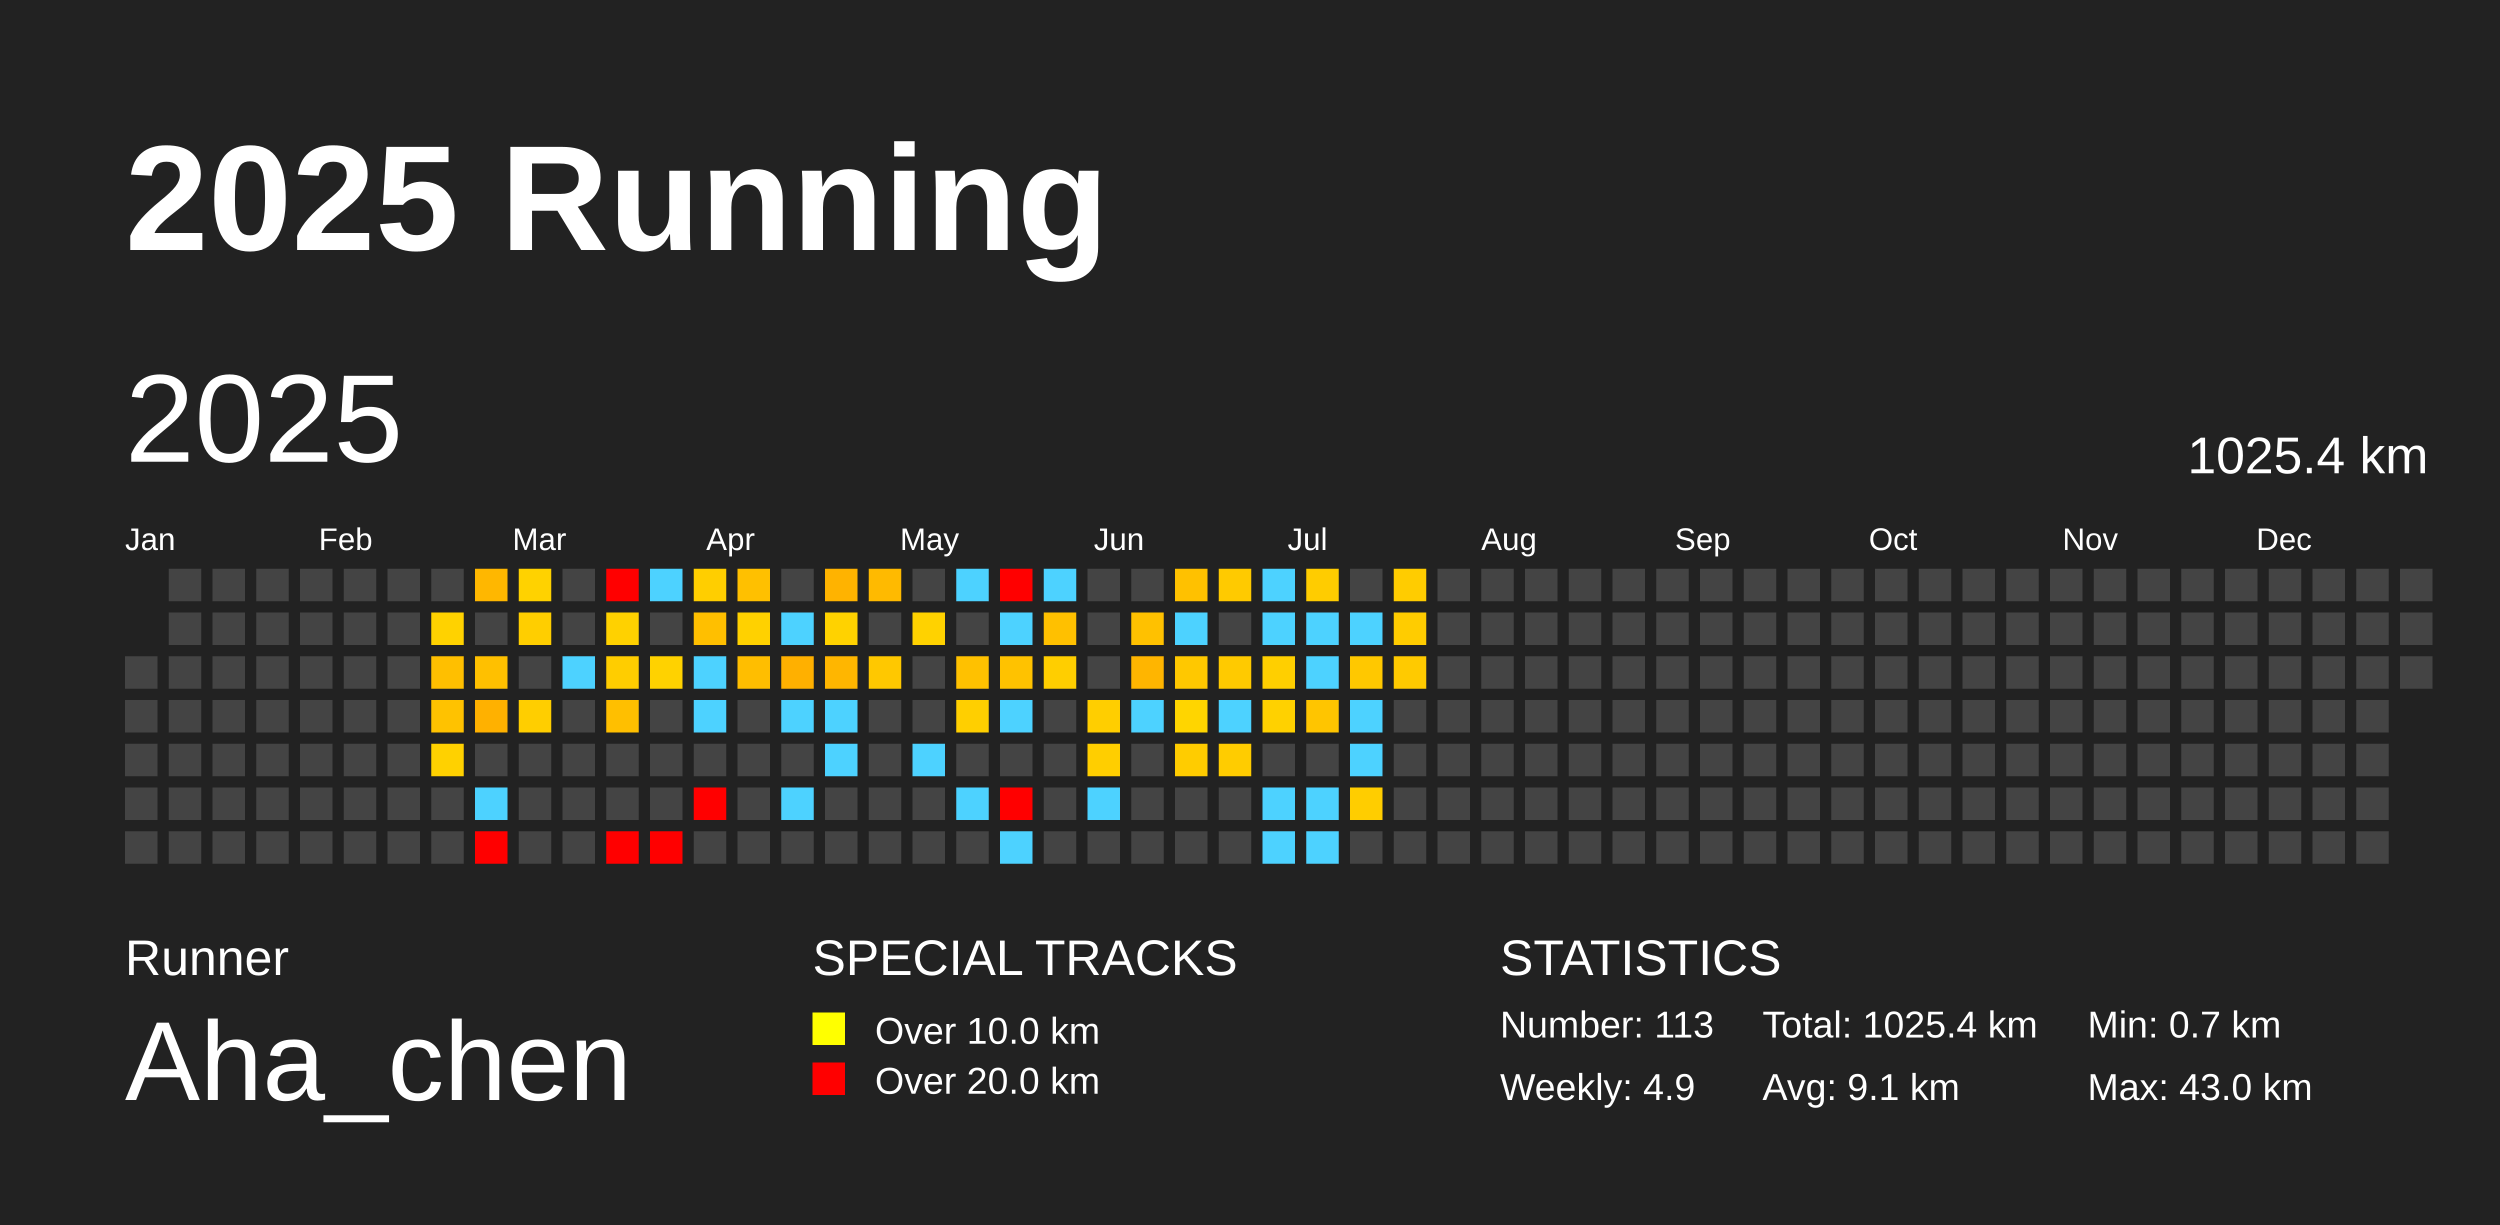
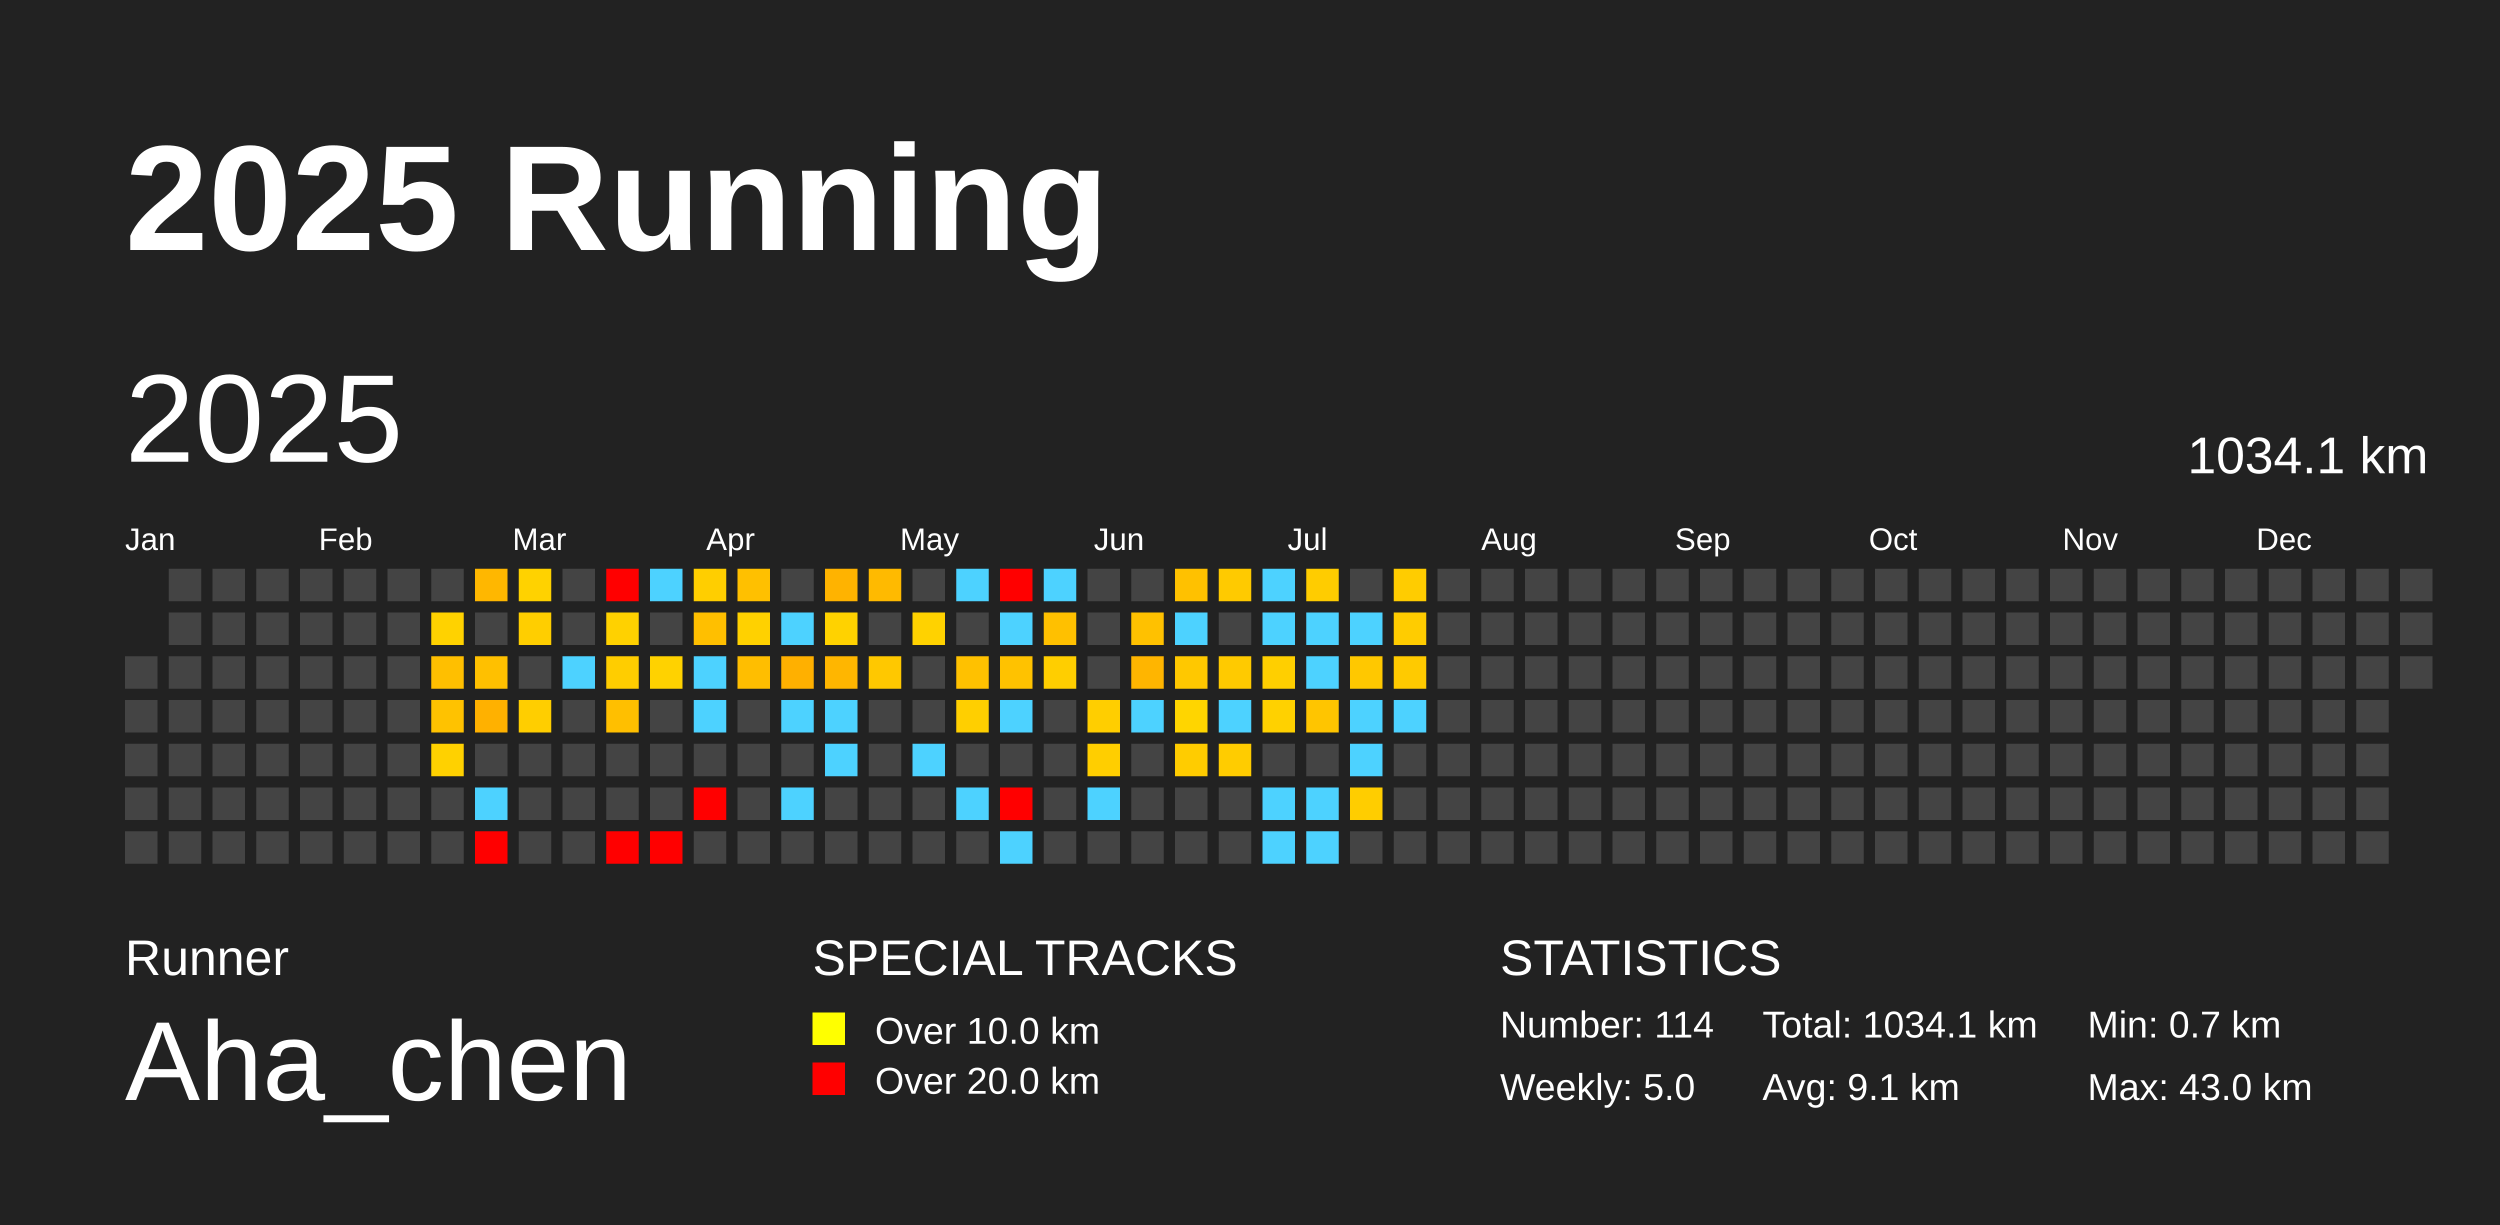
<svg xmlns="http://www.w3.org/2000/svg" baseProfile="full" height="98mm" version="1.1" viewBox="0,0,200,98" width="200mm">
  <defs />
  <rect fill="#222222" height="98" width="200" x="0" y="0" />
  <text fill="#FFFFFF" style="font-size:12px; font-family:Arial; font-weight:bold;" x="10" y="20">2025 Running</text>
  <text fill="#FFFFFF" style="font-size:4px; font-family:Arial" x="10" y="78">Runner</text>
  <text fill="#FFFFFF" style="font-size:9px; font-family:Arial" x="10" y="88">Aha_chen</text>
  <text fill="#FFFFFF" style="font-size:4px; font-family:Arial" x="65" y="78">SPECIAL TRACKS</text>
  <rect fill="yellow" height="2.6" width="2.6" x="65" y="81" />
  <text fill="#FFFFFF" style="font-size:3px; font-family:Arial" x="70" y="83.5">Over 10.0 km</text>
  <rect fill="red" height="2.6" width="2.6" x="65" y="85" />
  <text fill="#FFFFFF" style="font-size:3px; font-family:Arial" x="70" y="87.5">Over 20.0 km</text>
  <text fill="#FFFFFF" style="font-size:4px; font-family:Arial" x="120" y="78">STATISTICS</text>
-   <text fill="#FFFFFF" style="font-size:3px; font-family:Arial" x="120" y="83">Number: 113</text>
-   <text fill="#FFFFFF" style="font-size:3px; font-family:Arial" x="120" y="88">Weekly: 4.9</text>
-   <text fill="#FFFFFF" style="font-size:3px; font-family:Arial" x="141" y="83">Total: 1025.4 km</text>
+   <text fill="#FFFFFF" style="font-size:3px; font-family:Arial" x="120" y="83">Number: 114</text>
+   <text fill="#FFFFFF" style="font-size:3px; font-family:Arial" x="120" y="88">Weekly: 5.0</text>
+   <text fill="#FFFFFF" style="font-size:3px; font-family:Arial" x="141" y="83">Total: 1034.1 km</text>
  <text fill="#FFFFFF" style="font-size:3px; font-family:Arial" x="141" y="88">Avg: 9.1 km</text>
  <text fill="#FFFFFF" style="font-size:3px; font-family:Arial" x="167" y="83">Min: 0.7 km</text>
  <text fill="#FFFFFF" style="font-size:3px; font-family:Arial" x="167" y="88">Max: 43.0 km</text>
  <text dominant-baseline="hanging" fill="#FFFFFF" style="font-size:10.0px; font-family:Arial;" x="10" y="30">2025</text>
-   <text dominant-baseline="hanging" fill="#FFFFFF" style="font-size:4.125px; font-family:Arial;" x="175" y="35">1025.4 km</text>
+   <text dominant-baseline="hanging" fill="#FFFFFF" style="font-size:4.125px; font-family:Arial;" x="175" y="35">1034.1 km</text>
  <text fill="#FFFFFF" style="font-size:2.5px; font-family:Arial" x="10.0" y="44">Jan</text>
  <text fill="#FFFFFF" style="font-size:2.5px; font-family:Arial" x="25.5" y="44">Feb</text>
  <text fill="#FFFFFF" style="font-size:2.5px; font-family:Arial" x="41.0" y="44">Mar</text>
  <text fill="#FFFFFF" style="font-size:2.5px; font-family:Arial" x="56.5" y="44">Apr</text>
  <text fill="#FFFFFF" style="font-size:2.5px; font-family:Arial" x="72.0" y="44">May</text>
  <text fill="#FFFFFF" style="font-size:2.5px; font-family:Arial" x="87.5" y="44">Jun</text>
  <text fill="#FFFFFF" style="font-size:2.5px; font-family:Arial" x="103.0" y="44">Jul</text>
  <text fill="#FFFFFF" style="font-size:2.5px; font-family:Arial" x="118.5" y="44">Aug</text>
  <text fill="#FFFFFF" style="font-size:2.5px; font-family:Arial" x="134.0" y="44">Sep</text>
  <text fill="#FFFFFF" style="font-size:2.5px; font-family:Arial" x="149.5" y="44">Oct</text>
  <text fill="#FFFFFF" style="font-size:2.5px; font-family:Arial" x="165.0" y="44">Nov</text>
  <text fill="#FFFFFF" style="font-size:2.5px; font-family:Arial" x="180.5" y="44">Dec</text>
  <rect fill="#444444" height="2.6" width="2.6" x="10.0" y="52.5" />
  <rect fill="#444444" height="2.6" width="2.6" x="10.0" y="56.0" />
  <rect fill="#444444" height="2.6" width="2.6" x="10.0" y="59.5" />
  <rect fill="#444444" height="2.6" width="2.6" x="10.0" y="63.0" />
  <rect fill="#444444" height="2.6" width="2.6" x="10.0" y="66.5" />
  <rect fill="#444444" height="2.6" width="2.6" x="13.5" y="45.5" />
  <rect fill="#444444" height="2.6" width="2.6" x="13.5" y="49.0" />
  <rect fill="#444444" height="2.6" width="2.6" x="13.5" y="52.5" />
  <rect fill="#444444" height="2.6" width="2.6" x="13.5" y="56.0" />
  <rect fill="#444444" height="2.6" width="2.6" x="13.5" y="59.5" />
  <rect fill="#444444" height="2.6" width="2.6" x="13.5" y="63.0" />
  <rect fill="#444444" height="2.6" width="2.6" x="13.5" y="66.5" />
  <rect fill="#444444" height="2.6" width="2.6" x="17.0" y="45.5" />
  <rect fill="#444444" height="2.6" width="2.6" x="17.0" y="49.0" />
  <rect fill="#444444" height="2.6" width="2.6" x="17.0" y="52.5" />
  <rect fill="#444444" height="2.6" width="2.6" x="17.0" y="56.0" />
  <rect fill="#444444" height="2.6" width="2.6" x="17.0" y="59.5" />
  <rect fill="#444444" height="2.6" width="2.6" x="17.0" y="63.0" />
  <rect fill="#444444" height="2.6" width="2.6" x="17.0" y="66.5" />
  <rect fill="#444444" height="2.6" width="2.6" x="20.5" y="45.5" />
  <rect fill="#444444" height="2.6" width="2.6" x="20.5" y="49.0" />
  <rect fill="#444444" height="2.6" width="2.6" x="20.5" y="52.5" />
  <rect fill="#444444" height="2.6" width="2.6" x="20.5" y="56.0" />
  <rect fill="#444444" height="2.6" width="2.6" x="20.5" y="59.5" />
  <rect fill="#444444" height="2.6" width="2.6" x="20.5" y="63.0" />
  <rect fill="#444444" height="2.6" width="2.6" x="20.5" y="66.5" />
  <rect fill="#444444" height="2.6" width="2.6" x="24.0" y="45.5" />
  <rect fill="#444444" height="2.6" width="2.6" x="24.0" y="49.0" />
  <rect fill="#444444" height="2.6" width="2.6" x="24.0" y="52.5" />
  <rect fill="#444444" height="2.6" width="2.6" x="24.0" y="56.0" />
  <rect fill="#444444" height="2.6" width="2.6" x="24.0" y="59.5" />
  <rect fill="#444444" height="2.6" width="2.6" x="24.0" y="63.0" />
  <rect fill="#444444" height="2.6" width="2.6" x="24.0" y="66.5" />
  <rect fill="#444444" height="2.6" width="2.6" x="27.5" y="45.5" />
  <rect fill="#444444" height="2.6" width="2.6" x="27.5" y="49.0" />
  <rect fill="#444444" height="2.6" width="2.6" x="27.5" y="52.5" />
  <rect fill="#444444" height="2.6" width="2.6" x="27.5" y="56.0" />
  <rect fill="#444444" height="2.6" width="2.6" x="27.5" y="59.5" />
  <rect fill="#444444" height="2.6" width="2.6" x="27.5" y="63.0" />
  <rect fill="#444444" height="2.6" width="2.6" x="27.5" y="66.5" />
  <rect fill="#444444" height="2.6" width="2.6" x="31.0" y="45.5" />
  <rect fill="#444444" height="2.6" width="2.6" x="31.0" y="49.0" />
  <rect fill="#444444" height="2.6" width="2.6" x="31.0" y="52.5" />
  <rect fill="#444444" height="2.6" width="2.6" x="31.0" y="56.0" />
  <rect fill="#444444" height="2.6" width="2.6" x="31.0" y="59.5" />
  <rect fill="#444444" height="2.6" width="2.6" x="31.0" y="63.0" />
  <rect fill="#444444" height="2.6" width="2.6" x="31.0" y="66.5" />
  <rect fill="#444444" height="2.6" width="2.6" x="34.5" y="45.5" />
  <rect fill="#ffd200" height="2.6" width="2.6" x="34.5" y="49.0" />
  <rect fill="#ffbf00" height="2.6" width="2.6" x="34.5" y="52.5" />
  <rect fill="#ffc200" height="2.6" width="2.6" x="34.5" y="56.0" />
  <rect fill="#ffd100" height="2.6" width="2.6" x="34.5" y="59.5" />
  <rect fill="#444444" height="2.6" width="2.6" x="34.5" y="63.0" />
  <rect fill="#444444" height="2.6" width="2.6" x="34.5" y="66.5" />
  <rect fill="#ffb700" height="2.6" width="2.6" x="38.0" y="45.5" />
  <rect fill="#444444" height="2.6" width="2.6" x="38.0" y="49.0" />
  <rect fill="#ffc000" height="2.6" width="2.6" x="38.0" y="52.5" />
  <rect fill="#ffb100" height="2.6" width="2.6" x="38.0" y="56.0" />
  <rect fill="#444444" height="2.6" width="2.6" x="38.0" y="59.5" />
  <rect fill="#4dd2ff" height="2.6" width="2.6" x="38.0" y="63.0" />
  <rect fill="red" height="2.6" width="2.6" x="38.0" y="66.5" />
  <rect fill="#ffd200" height="2.6" width="2.6" x="41.5" y="45.5" />
  <rect fill="#ffce00" height="2.6" width="2.6" x="41.5" y="49.0" />
  <rect fill="#444444" height="2.6" width="2.6" x="41.5" y="52.5" />
  <rect fill="#ffce00" height="2.6" width="2.6" x="41.5" y="56.0" />
  <rect fill="#444444" height="2.6" width="2.6" x="41.5" y="59.5" />
  <rect fill="#444444" height="2.6" width="2.6" x="41.5" y="63.0" />
  <rect fill="#444444" height="2.6" width="2.6" x="41.5" y="66.5" />
  <rect fill="#444444" height="2.6" width="2.6" x="45.0" y="45.5" />
  <rect fill="#444444" height="2.6" width="2.6" x="45.0" y="49.0" />
  <rect fill="#4dd2ff" height="2.6" width="2.6" x="45.0" y="52.5" />
  <rect fill="#444444" height="2.6" width="2.6" x="45.0" y="56.0" />
  <rect fill="#444444" height="2.6" width="2.6" x="45.0" y="59.5" />
  <rect fill="#444444" height="2.6" width="2.6" x="45.0" y="63.0" />
  <rect fill="#444444" height="2.6" width="2.6" x="45.0" y="66.5" />
  <rect fill="red" height="2.6" width="2.6" x="48.5" y="45.5" />
  <rect fill="#ffd100" height="2.6" width="2.6" x="48.5" y="49.0" />
  <rect fill="#ffcd00" height="2.6" width="2.6" x="48.5" y="52.5" />
  <rect fill="#ffbf00" height="2.6" width="2.6" x="48.5" y="56.0" />
  <rect fill="#444444" height="2.6" width="2.6" x="48.5" y="59.5" />
  <rect fill="#444444" height="2.6" width="2.6" x="48.5" y="63.0" />
  <rect fill="red" height="2.6" width="2.6" x="48.5" y="66.5" />
  <rect fill="#4dd2ff" height="2.6" width="2.6" x="52.0" y="45.5" />
  <rect fill="#444444" height="2.6" width="2.6" x="52.0" y="49.0" />
  <rect fill="#ffd200" height="2.6" width="2.6" x="52.0" y="52.5" />
  <rect fill="#444444" height="2.6" width="2.6" x="52.0" y="56.0" />
  <rect fill="#444444" height="2.6" width="2.6" x="52.0" y="59.5" />
  <rect fill="#444444" height="2.6" width="2.6" x="52.0" y="63.0" />
  <rect fill="red" height="2.6" width="2.6" x="52.0" y="66.5" />
  <rect fill="#ffce00" height="2.6" width="2.6" x="55.5" y="45.5" />
  <rect fill="#ffbf00" height="2.6" width="2.6" x="55.5" y="49.0" />
  <rect fill="#4dd2ff" height="2.6" width="2.6" x="55.5" y="52.5" />
  <rect fill="#4dd2ff" height="2.6" width="2.6" x="55.5" y="56.0" />
  <rect fill="#444444" height="2.6" width="2.6" x="55.5" y="59.5" />
  <rect fill="red" height="2.6" width="2.6" x="55.5" y="63.0" />
  <rect fill="#444444" height="2.6" width="2.6" x="55.5" y="66.5" />
  <rect fill="#ffc000" height="2.6" width="2.6" x="59.0" y="45.5" />
  <rect fill="#ffd100" height="2.6" width="2.6" x="59.0" y="49.0" />
  <rect fill="#ffbe00" height="2.6" width="2.6" x="59.0" y="52.5" />
  <rect fill="#444444" height="2.6" width="2.6" x="59.0" y="56.0" />
  <rect fill="#444444" height="2.6" width="2.6" x="59.0" y="59.5" />
  <rect fill="#444444" height="2.6" width="2.6" x="59.0" y="63.0" />
  <rect fill="#444444" height="2.6" width="2.6" x="59.0" y="66.5" />
  <rect fill="#444444" height="2.6" width="2.6" x="62.5" y="45.5" />
  <rect fill="#4dd2ff" height="2.6" width="2.6" x="62.5" y="49.0" />
  <rect fill="#ffb000" height="2.6" width="2.6" x="62.5" y="52.5" />
  <rect fill="#4dd2ff" height="2.6" width="2.6" x="62.5" y="56.0" />
  <rect fill="#444444" height="2.6" width="2.6" x="62.5" y="59.5" />
  <rect fill="#4dd2ff" height="2.6" width="2.6" x="62.5" y="63.0" />
  <rect fill="#444444" height="2.6" width="2.6" x="62.5" y="66.5" />
  <rect fill="#ffb300" height="2.6" width="2.6" x="66.0" y="45.5" />
  <rect fill="#ffd200" height="2.6" width="2.6" x="66.0" y="49.0" />
  <rect fill="#ffb600" height="2.6" width="2.6" x="66.0" y="52.5" />
  <rect fill="#4dd2ff" height="2.6" width="2.6" x="66.0" y="56.0" />
  <rect fill="#4dd2ff" height="2.6" width="2.6" x="66.0" y="59.5" />
  <rect fill="#444444" height="2.6" width="2.6" x="66.0" y="63.0" />
  <rect fill="#444444" height="2.6" width="2.6" x="66.0" y="66.5" />
  <rect fill="#ffba00" height="2.6" width="2.6" x="69.5" y="45.5" />
  <rect fill="#444444" height="2.6" width="2.6" x="69.5" y="49.0" />
  <rect fill="#ffc800" height="2.6" width="2.6" x="69.5" y="52.5" />
  <rect fill="#444444" height="2.6" width="2.6" x="69.5" y="56.0" />
  <rect fill="#444444" height="2.6" width="2.6" x="69.5" y="59.5" />
  <rect fill="#444444" height="2.6" width="2.6" x="69.5" y="63.0" />
  <rect fill="#444444" height="2.6" width="2.6" x="69.5" y="66.5" />
  <rect fill="#444444" height="2.6" width="2.6" x="73.0" y="45.5" />
  <rect fill="#ffd200" height="2.6" width="2.6" x="73.0" y="49.0" />
  <rect fill="#444444" height="2.6" width="2.6" x="73.0" y="52.5" />
  <rect fill="#444444" height="2.6" width="2.6" x="73.0" y="56.0" />
  <rect fill="#4dd2ff" height="2.6" width="2.6" x="73.0" y="59.5" />
  <rect fill="#444444" height="2.6" width="2.6" x="73.0" y="63.0" />
  <rect fill="#444444" height="2.6" width="2.6" x="73.0" y="66.5" />
  <rect fill="#4dd2ff" height="2.6" width="2.6" x="76.5" y="45.5" />
  <rect fill="#444444" height="2.6" width="2.6" x="76.5" y="49.0" />
  <rect fill="#ffc100" height="2.6" width="2.6" x="76.5" y="52.5" />
  <rect fill="#ffcf00" height="2.6" width="2.6" x="76.5" y="56.0" />
  <rect fill="#444444" height="2.6" width="2.6" x="76.5" y="59.5" />
  <rect fill="#4dd2ff" height="2.6" width="2.6" x="76.5" y="63.0" />
  <rect fill="#444444" height="2.6" width="2.6" x="76.5" y="66.5" />
  <rect fill="red" height="2.6" width="2.6" x="80.0" y="45.5" />
  <rect fill="#4dd2ff" height="2.6" width="2.6" x="80.0" y="49.0" />
  <rect fill="#ffc200" height="2.6" width="2.6" x="80.0" y="52.5" />
  <rect fill="#4dd2ff" height="2.6" width="2.6" x="80.0" y="56.0" />
  <rect fill="#444444" height="2.6" width="2.6" x="80.0" y="59.5" />
  <rect fill="red" height="2.6" width="2.6" x="80.0" y="63.0" />
  <rect fill="#4dd2ff" height="2.6" width="2.6" x="80.0" y="66.5" />
  <rect fill="#4dd2ff" height="2.6" width="2.6" x="83.5" y="45.5" />
  <rect fill="#ffc000" height="2.6" width="2.6" x="83.5" y="49.0" />
  <rect fill="#ffce00" height="2.6" width="2.6" x="83.5" y="52.5" />
  <rect fill="#444444" height="2.6" width="2.6" x="83.5" y="56.0" />
  <rect fill="#444444" height="2.6" width="2.6" x="83.5" y="59.5" />
  <rect fill="#444444" height="2.6" width="2.6" x="83.5" y="63.0" />
  <rect fill="#444444" height="2.6" width="2.6" x="83.5" y="66.5" />
  <rect fill="#444444" height="2.6" width="2.6" x="87.0" y="45.5" />
  <rect fill="#444444" height="2.6" width="2.6" x="87.0" y="49.0" />
  <rect fill="#444444" height="2.6" width="2.6" x="87.0" y="52.5" />
  <rect fill="#ffce00" height="2.6" width="2.6" x="87.0" y="56.0" />
  <rect fill="#ffce00" height="2.6" width="2.6" x="87.0" y="59.5" />
  <rect fill="#4dd2ff" height="2.6" width="2.6" x="87.0" y="63.0" />
  <rect fill="#444444" height="2.6" width="2.6" x="87.0" y="66.5" />
  <rect fill="#444444" height="2.6" width="2.6" x="90.5" y="45.5" />
  <rect fill="#ffc100" height="2.6" width="2.6" x="90.5" y="49.0" />
  <rect fill="#ffb500" height="2.6" width="2.6" x="90.5" y="52.5" />
  <rect fill="#4dd2ff" height="2.6" width="2.6" x="90.5" y="56.0" />
  <rect fill="#444444" height="2.6" width="2.6" x="90.5" y="59.5" />
  <rect fill="#444444" height="2.6" width="2.6" x="90.5" y="63.0" />
  <rect fill="#444444" height="2.6" width="2.6" x="90.5" y="66.5" />
  <rect fill="#ffc100" height="2.6" width="2.6" x="94.0" y="45.5" />
  <rect fill="#4dd2ff" height="2.6" width="2.6" x="94.0" y="49.0" />
  <rect fill="#ffc800" height="2.6" width="2.6" x="94.0" y="52.5" />
  <rect fill="#ffd500" height="2.6" width="2.6" x="94.0" y="56.0" />
  <rect fill="#ffcc00" height="2.6" width="2.6" x="94.0" y="59.5" />
  <rect fill="#444444" height="2.6" width="2.6" x="94.0" y="63.0" />
  <rect fill="#444444" height="2.6" width="2.6" x="94.0" y="66.5" />
  <rect fill="#ffca00" height="2.6" width="2.6" x="97.5" y="45.5" />
  <rect fill="#444444" height="2.6" width="2.6" x="97.5" y="49.0" />
  <rect fill="#ffca00" height="2.6" width="2.6" x="97.5" y="52.5" />
  <rect fill="#4dd2ff" height="2.6" width="2.6" x="97.5" y="56.0" />
  <rect fill="#ffcc00" height="2.6" width="2.6" x="97.5" y="59.5" />
  <rect fill="#444444" height="2.6" width="2.6" x="97.5" y="63.0" />
  <rect fill="#444444" height="2.6" width="2.6" x="97.5" y="66.5" />
  <rect fill="#4dd2ff" height="2.6" width="2.6" x="101.0" y="45.5" />
  <rect fill="#4dd2ff" height="2.6" width="2.6" x="101.0" y="49.0" />
  <rect fill="#ffcf00" height="2.6" width="2.6" x="101.0" y="52.5" />
  <rect fill="#ffd100" height="2.6" width="2.6" x="101.0" y="56.0" />
  <rect fill="#444444" height="2.6" width="2.6" x="101.0" y="59.5" />
  <rect fill="#4dd2ff" height="2.6" width="2.6" x="101.0" y="63.0" />
  <rect fill="#4dd2ff" height="2.6" width="2.6" x="101.0" y="66.5" />
  <rect fill="#ffcc00" height="2.6" width="2.6" x="104.5" y="45.5" />
  <rect fill="#4dd2ff" height="2.6" width="2.6" x="104.5" y="49.0" />
  <rect fill="#4dd2ff" height="2.6" width="2.6" x="104.5" y="52.5" />
  <rect fill="#ffc500" height="2.6" width="2.6" x="104.5" y="56.0" />
  <rect fill="#444444" height="2.6" width="2.6" x="104.5" y="59.5" />
  <rect fill="#4dd2ff" height="2.6" width="2.6" x="104.5" y="63.0" />
  <rect fill="#4dd2ff" height="2.6" width="2.6" x="104.5" y="66.5" />
  <rect fill="#444444" height="2.6" width="2.6" x="108.0" y="45.5" />
  <rect fill="#4dd2ff" height="2.6" width="2.6" x="108.0" y="49.0" />
  <rect fill="#ffc800" height="2.6" width="2.6" x="108.0" y="52.5" />
  <rect fill="#4dd2ff" height="2.6" width="2.6" x="108.0" y="56.0" />
  <rect fill="#4dd2ff" height="2.6" width="2.6" x="108.0" y="59.5" />
  <rect fill="#ffcd00" height="2.6" width="2.6" x="108.0" y="63.0" />
  <rect fill="#444444" height="2.6" width="2.6" x="108.0" y="66.5" />
  <rect fill="#ffcc00" height="2.6" width="2.6" x="111.5" y="45.5" />
  <rect fill="#ffcc00" height="2.6" width="2.6" x="111.5" y="49.0" />
  <rect fill="#ffca00" height="2.6" width="2.6" x="111.5" y="52.5" />
-   <rect fill="#444444" height="2.6" width="2.6" x="111.5" y="56.0" />
+   <rect fill="#4dd2ff" height="2.6" width="2.6" x="111.5" y="56.0" />
  <rect fill="#444444" height="2.6" width="2.6" x="111.5" y="59.5" />
  <rect fill="#444444" height="2.6" width="2.6" x="111.5" y="63.0" />
  <rect fill="#444444" height="2.6" width="2.6" x="111.5" y="66.5" />
  <rect fill="#444444" height="2.6" width="2.6" x="115.0" y="45.5" />
  <rect fill="#444444" height="2.6" width="2.6" x="115.0" y="49.0" />
  <rect fill="#444444" height="2.6" width="2.6" x="115.0" y="52.5" />
  <rect fill="#444444" height="2.6" width="2.6" x="115.0" y="56.0" />
  <rect fill="#444444" height="2.6" width="2.6" x="115.0" y="59.5" />
  <rect fill="#444444" height="2.6" width="2.6" x="115.0" y="63.0" />
  <rect fill="#444444" height="2.6" width="2.6" x="115.0" y="66.5" />
  <rect fill="#444444" height="2.6" width="2.6" x="118.5" y="45.5" />
  <rect fill="#444444" height="2.6" width="2.6" x="118.5" y="49.0" />
  <rect fill="#444444" height="2.6" width="2.6" x="118.5" y="52.5" />
  <rect fill="#444444" height="2.6" width="2.6" x="118.5" y="56.0" />
  <rect fill="#444444" height="2.6" width="2.6" x="118.5" y="59.5" />
  <rect fill="#444444" height="2.6" width="2.6" x="118.5" y="63.0" />
  <rect fill="#444444" height="2.6" width="2.6" x="118.5" y="66.5" />
  <rect fill="#444444" height="2.6" width="2.6" x="122.0" y="45.5" />
  <rect fill="#444444" height="2.6" width="2.6" x="122.0" y="49.0" />
  <rect fill="#444444" height="2.6" width="2.6" x="122.0" y="52.5" />
  <rect fill="#444444" height="2.6" width="2.6" x="122.0" y="56.0" />
  <rect fill="#444444" height="2.6" width="2.6" x="122.0" y="59.5" />
  <rect fill="#444444" height="2.6" width="2.6" x="122.0" y="63.0" />
  <rect fill="#444444" height="2.6" width="2.6" x="122.0" y="66.5" />
  <rect fill="#444444" height="2.6" width="2.6" x="125.5" y="45.5" />
  <rect fill="#444444" height="2.6" width="2.6" x="125.5" y="49.0" />
  <rect fill="#444444" height="2.6" width="2.6" x="125.5" y="52.5" />
  <rect fill="#444444" height="2.6" width="2.6" x="125.5" y="56.0" />
  <rect fill="#444444" height="2.6" width="2.6" x="125.5" y="59.5" />
  <rect fill="#444444" height="2.6" width="2.6" x="125.5" y="63.0" />
  <rect fill="#444444" height="2.6" width="2.6" x="125.5" y="66.5" />
  <rect fill="#444444" height="2.6" width="2.6" x="129.0" y="45.5" />
  <rect fill="#444444" height="2.6" width="2.6" x="129.0" y="49.0" />
  <rect fill="#444444" height="2.6" width="2.6" x="129.0" y="52.5" />
  <rect fill="#444444" height="2.6" width="2.6" x="129.0" y="56.0" />
  <rect fill="#444444" height="2.6" width="2.6" x="129.0" y="59.5" />
  <rect fill="#444444" height="2.6" width="2.6" x="129.0" y="63.0" />
  <rect fill="#444444" height="2.6" width="2.6" x="129.0" y="66.5" />
  <rect fill="#444444" height="2.6" width="2.6" x="132.5" y="45.5" />
  <rect fill="#444444" height="2.6" width="2.6" x="132.5" y="49.0" />
  <rect fill="#444444" height="2.6" width="2.6" x="132.5" y="52.5" />
  <rect fill="#444444" height="2.6" width="2.6" x="132.5" y="56.0" />
  <rect fill="#444444" height="2.6" width="2.6" x="132.5" y="59.5" />
  <rect fill="#444444" height="2.6" width="2.6" x="132.5" y="63.0" />
  <rect fill="#444444" height="2.6" width="2.6" x="132.5" y="66.5" />
  <rect fill="#444444" height="2.6" width="2.6" x="136.0" y="45.5" />
  <rect fill="#444444" height="2.6" width="2.6" x="136.0" y="49.0" />
  <rect fill="#444444" height="2.6" width="2.6" x="136.0" y="52.5" />
  <rect fill="#444444" height="2.6" width="2.6" x="136.0" y="56.0" />
  <rect fill="#444444" height="2.6" width="2.6" x="136.0" y="59.5" />
  <rect fill="#444444" height="2.6" width="2.6" x="136.0" y="63.0" />
  <rect fill="#444444" height="2.6" width="2.6" x="136.0" y="66.5" />
  <rect fill="#444444" height="2.6" width="2.6" x="139.5" y="45.5" />
  <rect fill="#444444" height="2.6" width="2.6" x="139.5" y="49.0" />
  <rect fill="#444444" height="2.6" width="2.6" x="139.5" y="52.5" />
  <rect fill="#444444" height="2.6" width="2.6" x="139.5" y="56.0" />
  <rect fill="#444444" height="2.6" width="2.6" x="139.5" y="59.5" />
  <rect fill="#444444" height="2.6" width="2.6" x="139.5" y="63.0" />
  <rect fill="#444444" height="2.6" width="2.6" x="139.5" y="66.5" />
  <rect fill="#444444" height="2.6" width="2.6" x="143.0" y="45.5" />
  <rect fill="#444444" height="2.6" width="2.6" x="143.0" y="49.0" />
  <rect fill="#444444" height="2.6" width="2.6" x="143.0" y="52.5" />
  <rect fill="#444444" height="2.6" width="2.6" x="143.0" y="56.0" />
  <rect fill="#444444" height="2.6" width="2.6" x="143.0" y="59.5" />
  <rect fill="#444444" height="2.6" width="2.6" x="143.0" y="63.0" />
  <rect fill="#444444" height="2.6" width="2.6" x="143.0" y="66.5" />
  <rect fill="#444444" height="2.6" width="2.6" x="146.5" y="45.5" />
  <rect fill="#444444" height="2.6" width="2.6" x="146.5" y="49.0" />
  <rect fill="#444444" height="2.6" width="2.6" x="146.5" y="52.5" />
  <rect fill="#444444" height="2.6" width="2.6" x="146.5" y="56.0" />
  <rect fill="#444444" height="2.6" width="2.6" x="146.5" y="59.5" />
  <rect fill="#444444" height="2.6" width="2.6" x="146.5" y="63.0" />
  <rect fill="#444444" height="2.6" width="2.6" x="146.5" y="66.5" />
  <rect fill="#444444" height="2.6" width="2.6" x="150.0" y="45.5" />
  <rect fill="#444444" height="2.6" width="2.6" x="150.0" y="49.0" />
  <rect fill="#444444" height="2.6" width="2.6" x="150.0" y="52.5" />
  <rect fill="#444444" height="2.6" width="2.6" x="150.0" y="56.0" />
  <rect fill="#444444" height="2.6" width="2.6" x="150.0" y="59.5" />
  <rect fill="#444444" height="2.6" width="2.6" x="150.0" y="63.0" />
  <rect fill="#444444" height="2.6" width="2.6" x="150.0" y="66.5" />
  <rect fill="#444444" height="2.6" width="2.6" x="153.5" y="45.5" />
  <rect fill="#444444" height="2.6" width="2.6" x="153.5" y="49.0" />
  <rect fill="#444444" height="2.6" width="2.6" x="153.5" y="52.5" />
  <rect fill="#444444" height="2.6" width="2.6" x="153.5" y="56.0" />
  <rect fill="#444444" height="2.6" width="2.6" x="153.5" y="59.5" />
  <rect fill="#444444" height="2.6" width="2.6" x="153.5" y="63.0" />
  <rect fill="#444444" height="2.6" width="2.6" x="153.5" y="66.5" />
  <rect fill="#444444" height="2.6" width="2.6" x="157.0" y="45.5" />
  <rect fill="#444444" height="2.6" width="2.6" x="157.0" y="49.0" />
  <rect fill="#444444" height="2.6" width="2.6" x="157.0" y="52.5" />
  <rect fill="#444444" height="2.6" width="2.6" x="157.0" y="56.0" />
  <rect fill="#444444" height="2.6" width="2.6" x="157.0" y="59.5" />
  <rect fill="#444444" height="2.6" width="2.6" x="157.0" y="63.0" />
  <rect fill="#444444" height="2.6" width="2.6" x="157.0" y="66.5" />
  <rect fill="#444444" height="2.6" width="2.6" x="160.5" y="45.5" />
  <rect fill="#444444" height="2.6" width="2.6" x="160.5" y="49.0" />
  <rect fill="#444444" height="2.6" width="2.6" x="160.5" y="52.5" />
  <rect fill="#444444" height="2.6" width="2.6" x="160.5" y="56.0" />
  <rect fill="#444444" height="2.6" width="2.6" x="160.5" y="59.5" />
  <rect fill="#444444" height="2.6" width="2.6" x="160.5" y="63.0" />
  <rect fill="#444444" height="2.6" width="2.6" x="160.5" y="66.5" />
  <rect fill="#444444" height="2.6" width="2.6" x="164.0" y="45.5" />
  <rect fill="#444444" height="2.6" width="2.6" x="164.0" y="49.0" />
  <rect fill="#444444" height="2.6" width="2.6" x="164.0" y="52.5" />
  <rect fill="#444444" height="2.6" width="2.6" x="164.0" y="56.0" />
  <rect fill="#444444" height="2.6" width="2.6" x="164.0" y="59.5" />
  <rect fill="#444444" height="2.6" width="2.6" x="164.0" y="63.0" />
  <rect fill="#444444" height="2.6" width="2.6" x="164.0" y="66.5" />
  <rect fill="#444444" height="2.6" width="2.6" x="167.5" y="45.5" />
  <rect fill="#444444" height="2.6" width="2.6" x="167.5" y="49.0" />
  <rect fill="#444444" height="2.6" width="2.6" x="167.5" y="52.5" />
  <rect fill="#444444" height="2.6" width="2.6" x="167.5" y="56.0" />
  <rect fill="#444444" height="2.6" width="2.6" x="167.5" y="59.5" />
  <rect fill="#444444" height="2.6" width="2.6" x="167.5" y="63.0" />
  <rect fill="#444444" height="2.6" width="2.6" x="167.5" y="66.5" />
  <rect fill="#444444" height="2.6" width="2.6" x="171.0" y="45.5" />
  <rect fill="#444444" height="2.6" width="2.6" x="171.0" y="49.0" />
  <rect fill="#444444" height="2.6" width="2.6" x="171.0" y="52.5" />
  <rect fill="#444444" height="2.6" width="2.6" x="171.0" y="56.0" />
  <rect fill="#444444" height="2.6" width="2.6" x="171.0" y="59.5" />
  <rect fill="#444444" height="2.6" width="2.6" x="171.0" y="63.0" />
  <rect fill="#444444" height="2.6" width="2.6" x="171.0" y="66.5" />
  <rect fill="#444444" height="2.6" width="2.6" x="174.5" y="45.5" />
  <rect fill="#444444" height="2.6" width="2.6" x="174.5" y="49.0" />
  <rect fill="#444444" height="2.6" width="2.6" x="174.5" y="52.5" />
  <rect fill="#444444" height="2.6" width="2.6" x="174.5" y="56.0" />
  <rect fill="#444444" height="2.6" width="2.6" x="174.5" y="59.5" />
  <rect fill="#444444" height="2.6" width="2.6" x="174.5" y="63.0" />
  <rect fill="#444444" height="2.6" width="2.6" x="174.5" y="66.5" />
  <rect fill="#444444" height="2.6" width="2.6" x="178.0" y="45.5" />
  <rect fill="#444444" height="2.6" width="2.6" x="178.0" y="49.0" />
  <rect fill="#444444" height="2.6" width="2.6" x="178.0" y="52.5" />
  <rect fill="#444444" height="2.6" width="2.6" x="178.0" y="56.0" />
  <rect fill="#444444" height="2.6" width="2.6" x="178.0" y="59.5" />
  <rect fill="#444444" height="2.6" width="2.6" x="178.0" y="63.0" />
  <rect fill="#444444" height="2.6" width="2.6" x="178.0" y="66.5" />
  <rect fill="#444444" height="2.6" width="2.6" x="181.5" y="45.5" />
  <rect fill="#444444" height="2.6" width="2.6" x="181.5" y="49.0" />
  <rect fill="#444444" height="2.6" width="2.6" x="181.5" y="52.5" />
  <rect fill="#444444" height="2.6" width="2.6" x="181.5" y="56.0" />
  <rect fill="#444444" height="2.6" width="2.6" x="181.5" y="59.5" />
  <rect fill="#444444" height="2.6" width="2.6" x="181.5" y="63.0" />
  <rect fill="#444444" height="2.6" width="2.6" x="181.5" y="66.5" />
  <rect fill="#444444" height="2.6" width="2.6" x="185.0" y="45.5" />
  <rect fill="#444444" height="2.6" width="2.6" x="185.0" y="49.0" />
  <rect fill="#444444" height="2.6" width="2.6" x="185.0" y="52.5" />
  <rect fill="#444444" height="2.6" width="2.6" x="185.0" y="56.0" />
  <rect fill="#444444" height="2.6" width="2.6" x="185.0" y="59.5" />
  <rect fill="#444444" height="2.6" width="2.6" x="185.0" y="63.0" />
  <rect fill="#444444" height="2.6" width="2.6" x="185.0" y="66.5" />
  <rect fill="#444444" height="2.6" width="2.6" x="188.5" y="45.5" />
  <rect fill="#444444" height="2.6" width="2.6" x="188.5" y="49.0" />
  <rect fill="#444444" height="2.6" width="2.6" x="188.5" y="52.5" />
  <rect fill="#444444" height="2.6" width="2.6" x="188.5" y="56.0" />
  <rect fill="#444444" height="2.6" width="2.6" x="188.5" y="59.5" />
  <rect fill="#444444" height="2.6" width="2.6" x="188.5" y="63.0" />
  <rect fill="#444444" height="2.6" width="2.6" x="188.5" y="66.5" />
  <rect fill="#444444" height="2.6" width="2.6" x="192.0" y="45.5" />
  <rect fill="#444444" height="2.6" width="2.6" x="192.0" y="49.0" />
  <rect fill="#444444" height="2.6" width="2.6" x="192.0" y="52.5" />
</svg>
